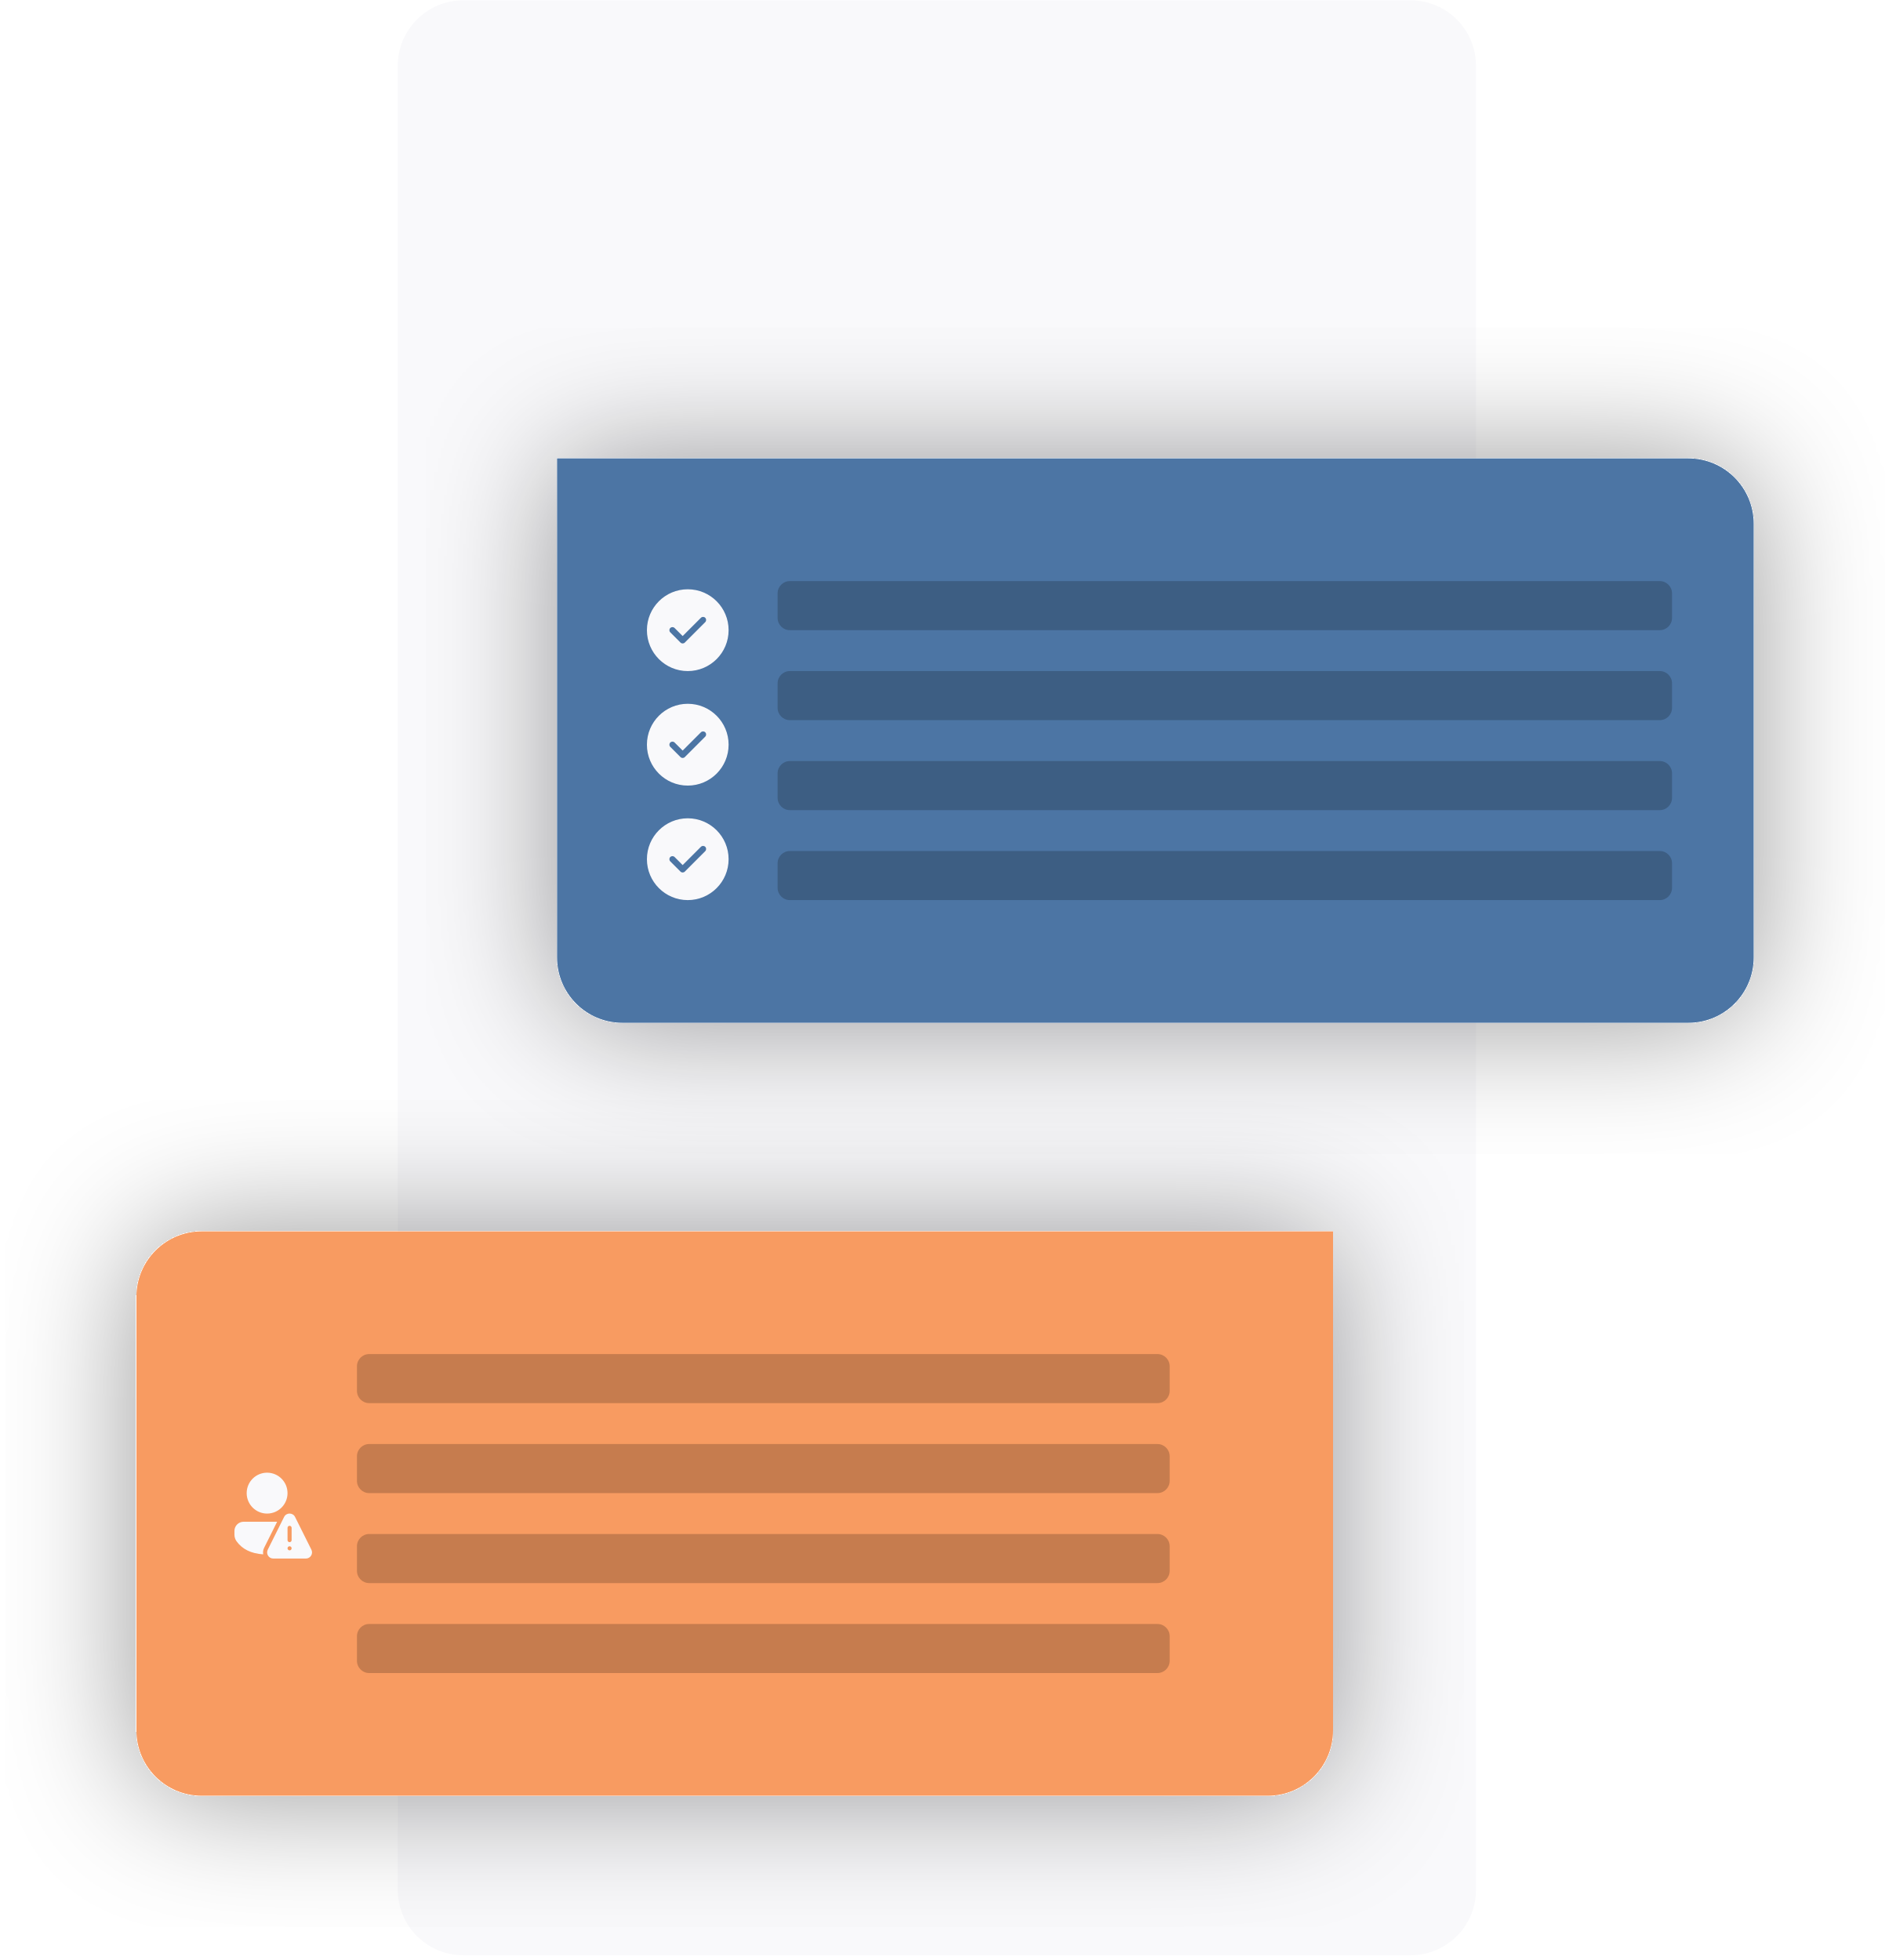
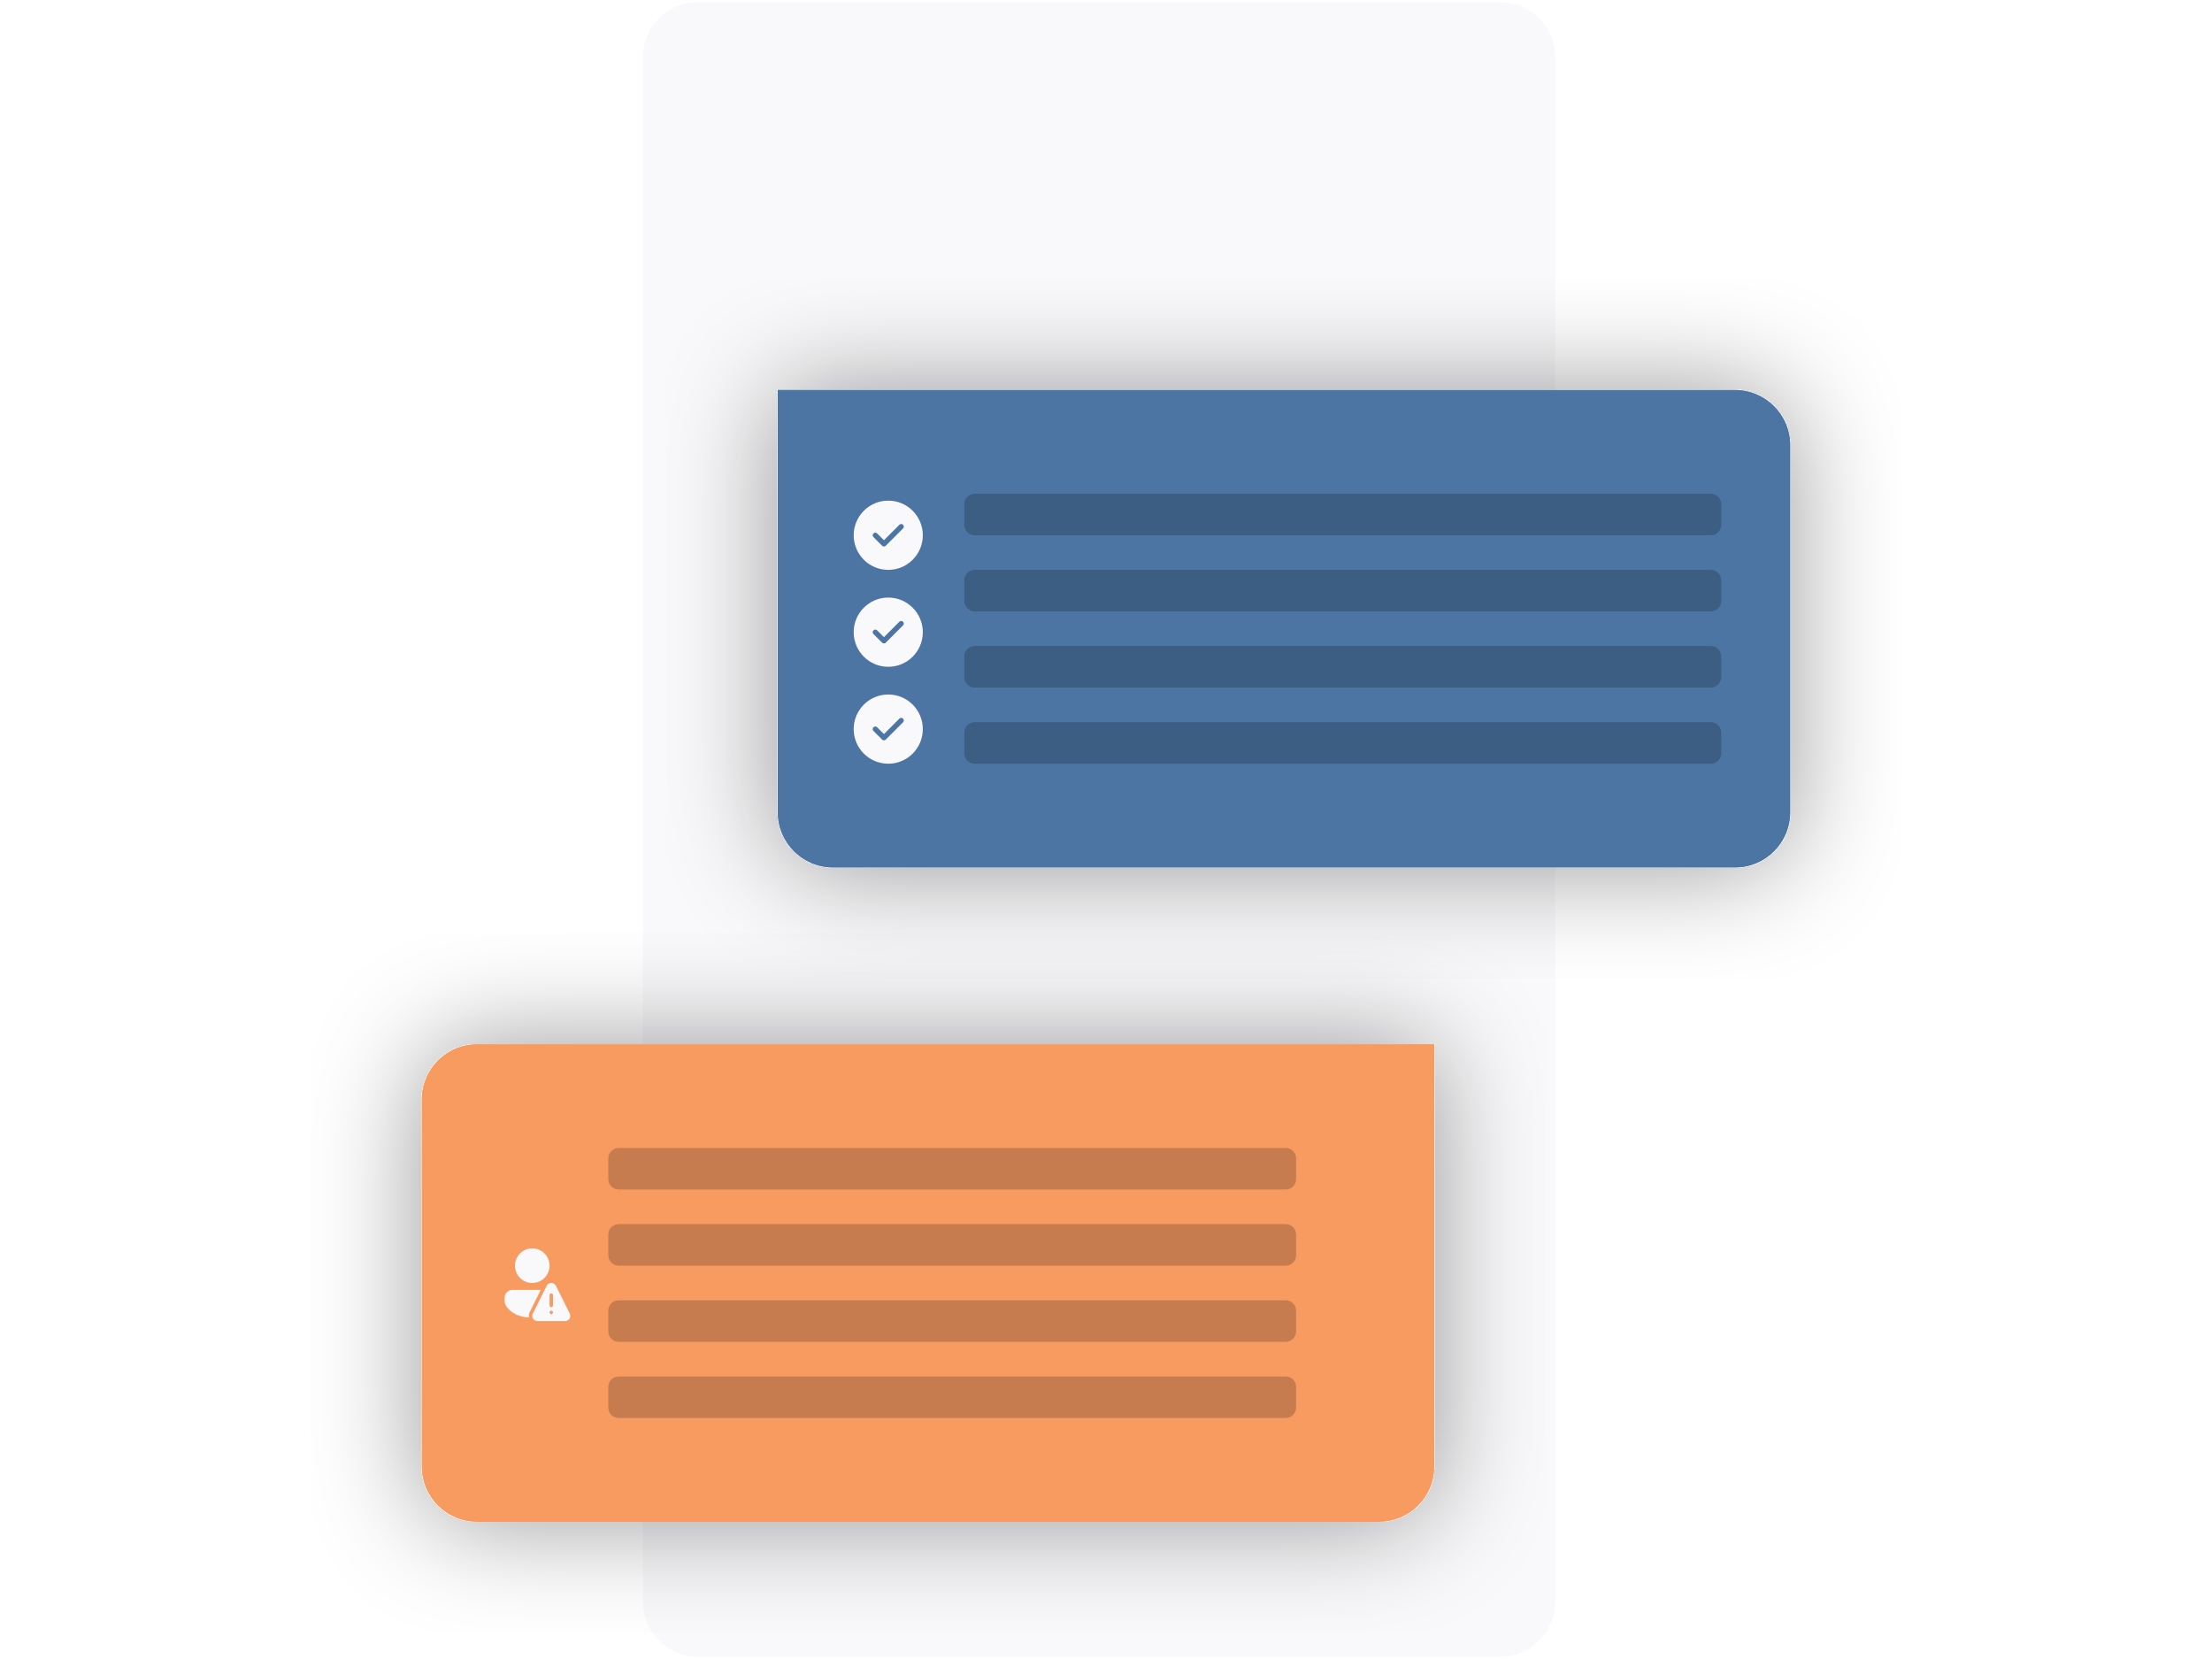
- <svg xmlns="http://www.w3.org/2000/svg" width="289" height="300" viewBox="0 0 289 300" fill="none">
-   <path d="M215.875 0.055H70.875C65.352 0.055 60.875 4.539 60.875 10.07V289.257C60.875 294.788 65.352 299.272 70.875 299.272H215.875C221.398 299.272 225.875 294.788 225.875 289.257V10.07C225.875 4.539 221.398 0.055 215.875 0.055Z" fill="#F9F9FB" />
-   <g filter="url(#filter0_d_237_90)">
-     <path d="M85.25 70.164H258.375C263.898 70.164 268.375 74.648 268.375 80.18V146.534C268.375 152.065 263.898 156.549 258.375 156.549H95.25C89.727 156.549 85.25 152.065 85.25 146.534V70.164Z" fill="#4C75A4" />
-     <path d="M105.25 90.196C108.702 90.196 111.5 92.998 111.5 96.455C111.5 99.913 108.702 102.715 105.25 102.715C101.798 102.715 99 99.913 99 96.455C99 92.998 101.798 90.196 105.25 90.196ZM107.263 94.559L104.469 97.356L103.237 96.124C103.054 95.94 102.758 95.94 102.575 96.124C102.392 96.307 102.392 96.604 102.575 96.787L104.138 98.352C104.321 98.535 104.617 98.535 104.8 98.352L107.925 95.222C108.108 95.039 108.108 94.742 107.925 94.559C107.742 94.375 107.446 94.375 107.263 94.559Z" fill="#F9F9FB" />
-     <path d="M105.25 107.723C108.702 107.723 111.5 110.525 111.5 113.983C111.5 117.44 108.702 120.243 105.25 120.243C101.798 120.243 99 117.44 99 113.983C99 110.525 101.798 107.723 105.25 107.723ZM107.263 112.086L104.469 114.884L103.237 113.651C103.054 113.468 102.758 113.468 102.575 113.651C102.392 113.834 102.392 114.131 102.575 114.315L104.138 115.879C104.321 116.063 104.617 116.063 104.8 115.879L107.925 112.75C108.108 112.566 108.108 112.269 107.925 112.086C107.742 111.903 107.446 111.903 107.263 112.086Z" fill="#F9F9FB" />
-     <path d="M105.25 125.25C108.702 125.25 111.5 128.053 111.5 131.51C111.5 134.967 108.702 137.77 105.25 137.77C101.798 137.77 99 134.967 99 131.51C99 128.053 101.798 125.25 105.25 125.25ZM107.263 129.613L104.469 132.411L103.237 131.178C103.054 130.995 102.758 130.995 102.575 131.178C102.392 131.362 102.392 131.659 102.575 131.842L104.138 133.407C104.321 133.59 104.617 133.59 104.8 133.407L107.925 130.277C108.108 130.094 108.108 129.797 107.925 129.613C107.742 129.43 107.446 129.43 107.263 129.613Z" fill="#F9F9FB" />
-     <path d="M254 88.944H120.875C119.839 88.944 119 89.784 119 90.822V94.578C119 95.615 119.839 96.455 120.875 96.455H254C255.036 96.455 255.875 95.615 255.875 94.578V90.822C255.875 89.784 255.036 88.944 254 88.944Z" fill="black" fill-opacity="0.2" />
-     <path d="M254 102.715H120.875C119.839 102.715 119 103.556 119 104.593V108.349C119 109.386 119.839 110.227 120.875 110.227H254C255.036 110.227 255.875 109.386 255.875 108.349V104.593C255.875 103.556 255.036 102.715 254 102.715Z" fill="black" fill-opacity="0.2" />
-     <path d="M254 116.487H120.875C119.839 116.487 119 117.327 119 118.365V122.12C119 123.158 119.839 123.998 120.875 123.998H254C255.036 123.998 255.875 123.158 255.875 122.12V118.365C255.875 117.327 255.036 116.487 254 116.487Z" fill="black" fill-opacity="0.2" />
-     <path d="M254 130.258H120.875C119.839 130.258 119 131.099 119 132.136V135.892C119 136.929 119.839 137.77 120.875 137.77H254C255.036 137.77 255.875 136.929 255.875 135.892V132.136C255.875 131.099 255.036 130.258 254 130.258Z" fill="black" fill-opacity="0.2" />
+ <svg xmlns="http://www.w3.org/2000/svg" width="400" height="300" viewBox="0 0 400 300" fill="none">
+   <path d="M271.25 0.391H126.25C120.727 0.391 116.25 4.875 116.25 10.407V289.593C116.25 295.125 120.727 299.609 126.25 299.609H271.25C276.773 299.609 281.25 295.125 281.25 289.593V10.407C281.25 4.875 276.773 0.391 271.25 0.391Z" fill="#F9F9FB" />
+   <g filter="url(#filter0_d_272_362)">
+     <path d="M140.625 70.501H313.75C319.273 70.501 323.75 74.985 323.75 80.516V146.87C323.75 152.402 319.273 156.886 313.75 156.886H150.625C145.102 156.886 140.625 152.402 140.625 146.87V70.501Z" fill="#4C75A4" />
+     <path d="M160.625 90.532C164.077 90.532 166.875 93.335 166.875 96.792C166.875 100.249 164.077 103.052 160.625 103.052C157.173 103.052 154.375 100.249 154.375 96.792C154.375 93.335 157.173 90.532 160.625 90.532ZM162.638 94.895L159.844 97.693L158.612 96.46C158.429 96.277 158.133 96.277 157.95 96.46C157.767 96.644 157.767 96.94 157.95 97.124L159.513 98.689C159.696 98.872 159.992 98.872 160.175 98.689L163.3 95.559C163.483 95.375 163.483 95.079 163.3 94.895C163.117 94.712 162.821 94.712 162.638 94.895Z" fill="#F9F9FB" />
+     <path d="M160.625 108.059C164.077 108.059 166.875 110.862 166.875 114.319C166.875 117.777 164.077 120.579 160.625 120.579C157.173 120.579 154.375 117.777 154.375 114.319C154.375 110.862 157.173 108.059 160.625 108.059ZM162.638 112.423L159.844 115.22L158.612 113.987C158.429 113.804 158.133 113.804 157.95 113.987C157.767 114.171 157.767 114.468 157.95 114.651L159.513 116.216C159.696 116.399 159.992 116.399 160.175 116.216L163.3 113.086C163.483 112.903 163.483 112.606 163.3 112.423C163.117 112.239 162.821 112.239 162.638 112.423Z" fill="#F9F9FB" />
+     <path d="M160.625 125.587C164.077 125.587 166.875 128.389 166.875 131.847C166.875 135.304 164.077 138.106 160.625 138.106C157.173 138.106 154.375 135.304 154.375 131.847C154.375 128.389 157.173 125.587 160.625 125.587ZM162.638 129.95L159.844 132.747L158.612 131.515C158.429 131.331 158.133 131.331 157.95 131.515C157.767 131.698 157.767 131.995 157.95 132.178L159.513 133.743C159.696 133.927 159.992 133.927 160.175 133.743L163.3 130.613C163.483 130.43 163.483 130.133 163.3 129.95C163.117 129.767 162.821 129.767 162.638 129.95Z" fill="#F9F9FB" />
+     <path d="M309.375 89.28H176.25C175.214 89.28 174.375 90.121 174.375 91.158V94.914C174.375 95.951 175.214 96.792 176.25 96.792H309.375C310.411 96.792 311.25 95.951 311.25 94.914V91.158C311.25 90.121 310.411 89.28 309.375 89.28Z" fill="black" fill-opacity="0.2" />
+     <path d="M309.375 103.052H176.25C175.214 103.052 174.375 103.892 174.375 104.93V108.685C174.375 109.723 175.214 110.563 176.25 110.563H309.375C310.411 110.563 311.25 109.723 311.25 108.685V104.93C311.25 103.892 310.411 103.052 309.375 103.052Z" fill="black" fill-opacity="0.2" />
+     <path d="M309.375 116.823H176.25C175.214 116.823 174.375 117.664 174.375 118.701V122.457C174.375 123.494 175.214 124.335 176.25 124.335H309.375C310.411 124.335 311.25 123.494 311.25 122.457V118.701C311.25 117.664 310.411 116.823 309.375 116.823Z" fill="black" fill-opacity="0.2" />
+     <path d="M309.375 130.595H176.25C175.214 130.595 174.375 131.435 174.375 132.473V136.228C174.375 137.266 175.214 138.106 176.25 138.106H309.375C310.411 138.106 311.25 137.266 311.25 136.228V132.473C311.25 131.435 310.411 130.595 309.375 130.595Z" fill="black" fill-opacity="0.2" />
  </g>
-   <g filter="url(#filter1_d_237_90)">
-     <path d="M20.875 198.49C20.875 192.958 25.352 188.474 30.875 188.474H204V264.844C204 270.375 199.523 274.859 194 274.859H30.875C25.352 274.859 20.875 270.375 20.875 264.844V198.49Z" fill="#F89B61" />
-     <path d="M40.419 236.913L42.411 232.919H37.283C36.507 232.919 35.877 233.549 35.877 234.326V234.902C35.877 235.26 35.989 235.61 36.196 235.901C37.069 237.127 38.443 237.793 40.281 237.909C40.218 237.588 40.255 237.242 40.419 236.913ZM40.875 225.41C42.601 225.41 44 226.811 44 228.54C44 230.268 42.601 231.67 40.875 231.67C39.149 231.67 37.75 230.268 37.75 228.54C37.75 226.811 39.149 225.41 40.875 225.41ZM43.476 232.186L40.977 237.193C40.666 237.818 41.119 238.552 41.817 238.552H46.813C47.51 238.552 47.964 237.818 47.652 237.193L45.154 232.186C44.809 231.493 43.821 231.493 43.476 232.186ZM44.627 233.855V235.734C44.627 235.907 44.487 236.047 44.315 236.047C44.142 236.047 44.002 235.907 44.002 235.734V233.855C44.002 233.682 44.142 233.541 44.315 233.541C44.487 233.541 44.627 233.682 44.627 233.855ZM44.315 237.3C44.142 237.3 44.002 237.16 44.002 236.986C44.002 236.813 44.142 236.673 44.315 236.673C44.487 236.673 44.627 236.813 44.627 236.986C44.627 237.16 44.487 237.3 44.315 237.3Z" fill="#F9F9FB" />
-     <path d="M177.125 207.254H56.5C55.465 207.254 54.625 208.094 54.625 209.131V212.887C54.625 213.924 55.465 214.765 56.5 214.765H177.125C178.161 214.765 179 213.924 179 212.887V209.131C179 208.094 178.161 207.254 177.125 207.254Z" fill="black" fill-opacity="0.2" />
-     <path d="M177.125 221.025H56.5C55.465 221.025 54.625 221.866 54.625 222.903V226.659C54.625 227.696 55.465 228.537 56.5 228.537H177.125C178.161 228.537 179 227.696 179 226.659V222.903C179 221.866 178.161 221.025 177.125 221.025Z" fill="black" fill-opacity="0.2" />
-     <path d="M177.125 234.797H56.5C55.465 234.797 54.625 235.637 54.625 236.675V240.43C54.625 241.468 55.465 242.308 56.5 242.308H177.125C178.161 242.308 179 241.468 179 240.43V236.675C179 235.637 178.161 234.797 177.125 234.797Z" fill="black" fill-opacity="0.2" />
-     <path d="M177.125 248.568H56.5C55.465 248.568 54.625 249.409 54.625 250.446V254.202C54.625 255.239 55.465 256.08 56.5 256.08H177.125C178.161 256.08 179 255.239 179 254.202V250.446C179 249.409 178.161 248.568 177.125 248.568Z" fill="black" fill-opacity="0.2" />
+   <g filter="url(#filter1_d_272_362)">
+     <path d="M76.25 198.826C76.25 193.294 80.727 188.811 86.25 188.811H259.375V265.18C259.375 270.712 254.898 275.196 249.375 275.196H86.25C80.727 275.196 76.25 270.712 76.25 265.18V198.826Z" fill="#F89B61" />
+     <path d="M95.794 237.249L97.786 233.255H92.658C91.882 233.255 91.252 233.885 91.252 234.663V235.239C91.252 235.597 91.364 235.946 91.571 236.238C92.444 237.464 93.818 238.13 95.656 238.245C95.593 237.925 95.63 237.578 95.794 237.249ZM96.25 225.746C97.976 225.746 99.375 227.147 99.375 228.876C99.375 230.605 97.976 232.006 96.25 232.006C94.524 232.006 93.125 230.605 93.125 228.876C93.125 227.147 94.524 225.746 96.25 225.746ZM98.851 232.523L96.352 237.529C96.041 238.154 96.494 238.889 97.192 238.889H102.188C102.885 238.889 103.339 238.154 103.027 237.529L100.529 232.523C100.184 231.83 99.196 231.83 98.851 232.523ZM100.002 234.192V236.07C100.002 236.243 99.862 236.384 99.69 236.384C99.517 236.384 99.377 236.243 99.377 236.07V234.192C99.377 234.018 99.517 233.878 99.69 233.878C99.862 233.878 100.002 234.018 100.002 234.192ZM99.69 237.636C99.517 237.636 99.377 237.496 99.377 237.323C99.377 237.15 99.517 237.01 99.69 237.01C99.862 237.01 100.002 237.15 100.002 237.323C100.002 237.496 99.862 237.636 99.69 237.636Z" fill="#F9F9FB" />
+     <path d="M232.5 207.59H111.875C110.839 207.59 110 208.431 110 209.468V213.224C110 214.261 110.839 215.102 111.875 215.102H232.5C233.536 215.102 234.375 214.261 234.375 213.224V209.468C234.375 208.431 233.536 207.59 232.5 207.59Z" fill="black" fill-opacity="0.2" />
+     <path d="M232.5 221.361H111.875C110.839 221.361 110 222.202 110 223.239V226.995C110 228.032 110.839 228.873 111.875 228.873H232.5C233.536 228.873 234.375 228.032 234.375 226.995V223.239C234.375 222.202 233.536 221.361 232.5 221.361Z" fill="black" fill-opacity="0.2" />
+     <path d="M232.5 235.133H111.875C110.839 235.133 110 235.974 110 237.011V240.767C110 241.804 110.839 242.645 111.875 242.645H232.5C233.536 242.645 234.375 241.804 234.375 240.767V237.011C234.375 235.974 233.536 235.133 232.5 235.133Z" fill="black" fill-opacity="0.2" />
+     <path d="M232.5 248.905H111.875C110.839 248.905 110 249.745 110 250.782V254.538C110 255.575 110.839 256.416 111.875 256.416H232.5C233.536 256.416 234.375 255.575 234.375 254.538V250.782C234.375 249.745 233.536 248.905 232.5 248.905Z" fill="black" fill-opacity="0.2" />
  </g>
  <defs>
-     <filter id="filter0_d_237_90" x="65.25" y="50.164" width="223.125" height="126.385" filterUnits="userSpaceOnUse" color-interpolation-filters="sRGB">
+     <filter id="filter0_d_272_362" x="120.625" y="50.501" width="223.125" height="126.385" filterUnits="userSpaceOnUse" color-interpolation-filters="sRGB">
      <feFlood flood-opacity="0" result="BackgroundImageFix" />
      <feColorMatrix in="SourceAlpha" type="matrix" values="0 0 0 0 0 0 0 0 0 0 0 0 0 0 0 0 0 0 127 0" result="hardAlpha" />
      <feOffset />
      <feGaussianBlur stdDeviation="10" />
      <feComposite in2="hardAlpha" operator="out" />
      <feColorMatrix type="matrix" values="0 0 0 0 0 0 0 0 0 0 0 0 0 0 0 0 0 0 0.4 0" />
-       <feBlend mode="normal" in2="BackgroundImageFix" result="effect1_dropShadow_237_90" />
-       <feBlend mode="normal" in="SourceGraphic" in2="effect1_dropShadow_237_90" result="shape" />
+       <feBlend mode="normal" in2="BackgroundImageFix" result="effect1_dropShadow_272_362" />
+       <feBlend mode="normal" in="SourceGraphic" in2="effect1_dropShadow_272_362" result="shape" />
    </filter>
-     <filter id="filter1_d_237_90" x="0.875" y="168.474" width="223.125" height="126.385" filterUnits="userSpaceOnUse" color-interpolation-filters="sRGB">
+     <filter id="filter1_d_272_362" x="56.25" y="168.811" width="223.125" height="126.385" filterUnits="userSpaceOnUse" color-interpolation-filters="sRGB">
      <feFlood flood-opacity="0" result="BackgroundImageFix" />
      <feColorMatrix in="SourceAlpha" type="matrix" values="0 0 0 0 0 0 0 0 0 0 0 0 0 0 0 0 0 0 127 0" result="hardAlpha" />
      <feOffset />
      <feGaussianBlur stdDeviation="10" />
      <feComposite in2="hardAlpha" operator="out" />
      <feColorMatrix type="matrix" values="0 0 0 0 0 0 0 0 0 0 0 0 0 0 0 0 0 0 0.4 0" />
-       <feBlend mode="normal" in2="BackgroundImageFix" result="effect1_dropShadow_237_90" />
-       <feBlend mode="normal" in="SourceGraphic" in2="effect1_dropShadow_237_90" result="shape" />
+       <feBlend mode="normal" in2="BackgroundImageFix" result="effect1_dropShadow_272_362" />
+       <feBlend mode="normal" in="SourceGraphic" in2="effect1_dropShadow_272_362" result="shape" />
    </filter>
  </defs>
</svg>
